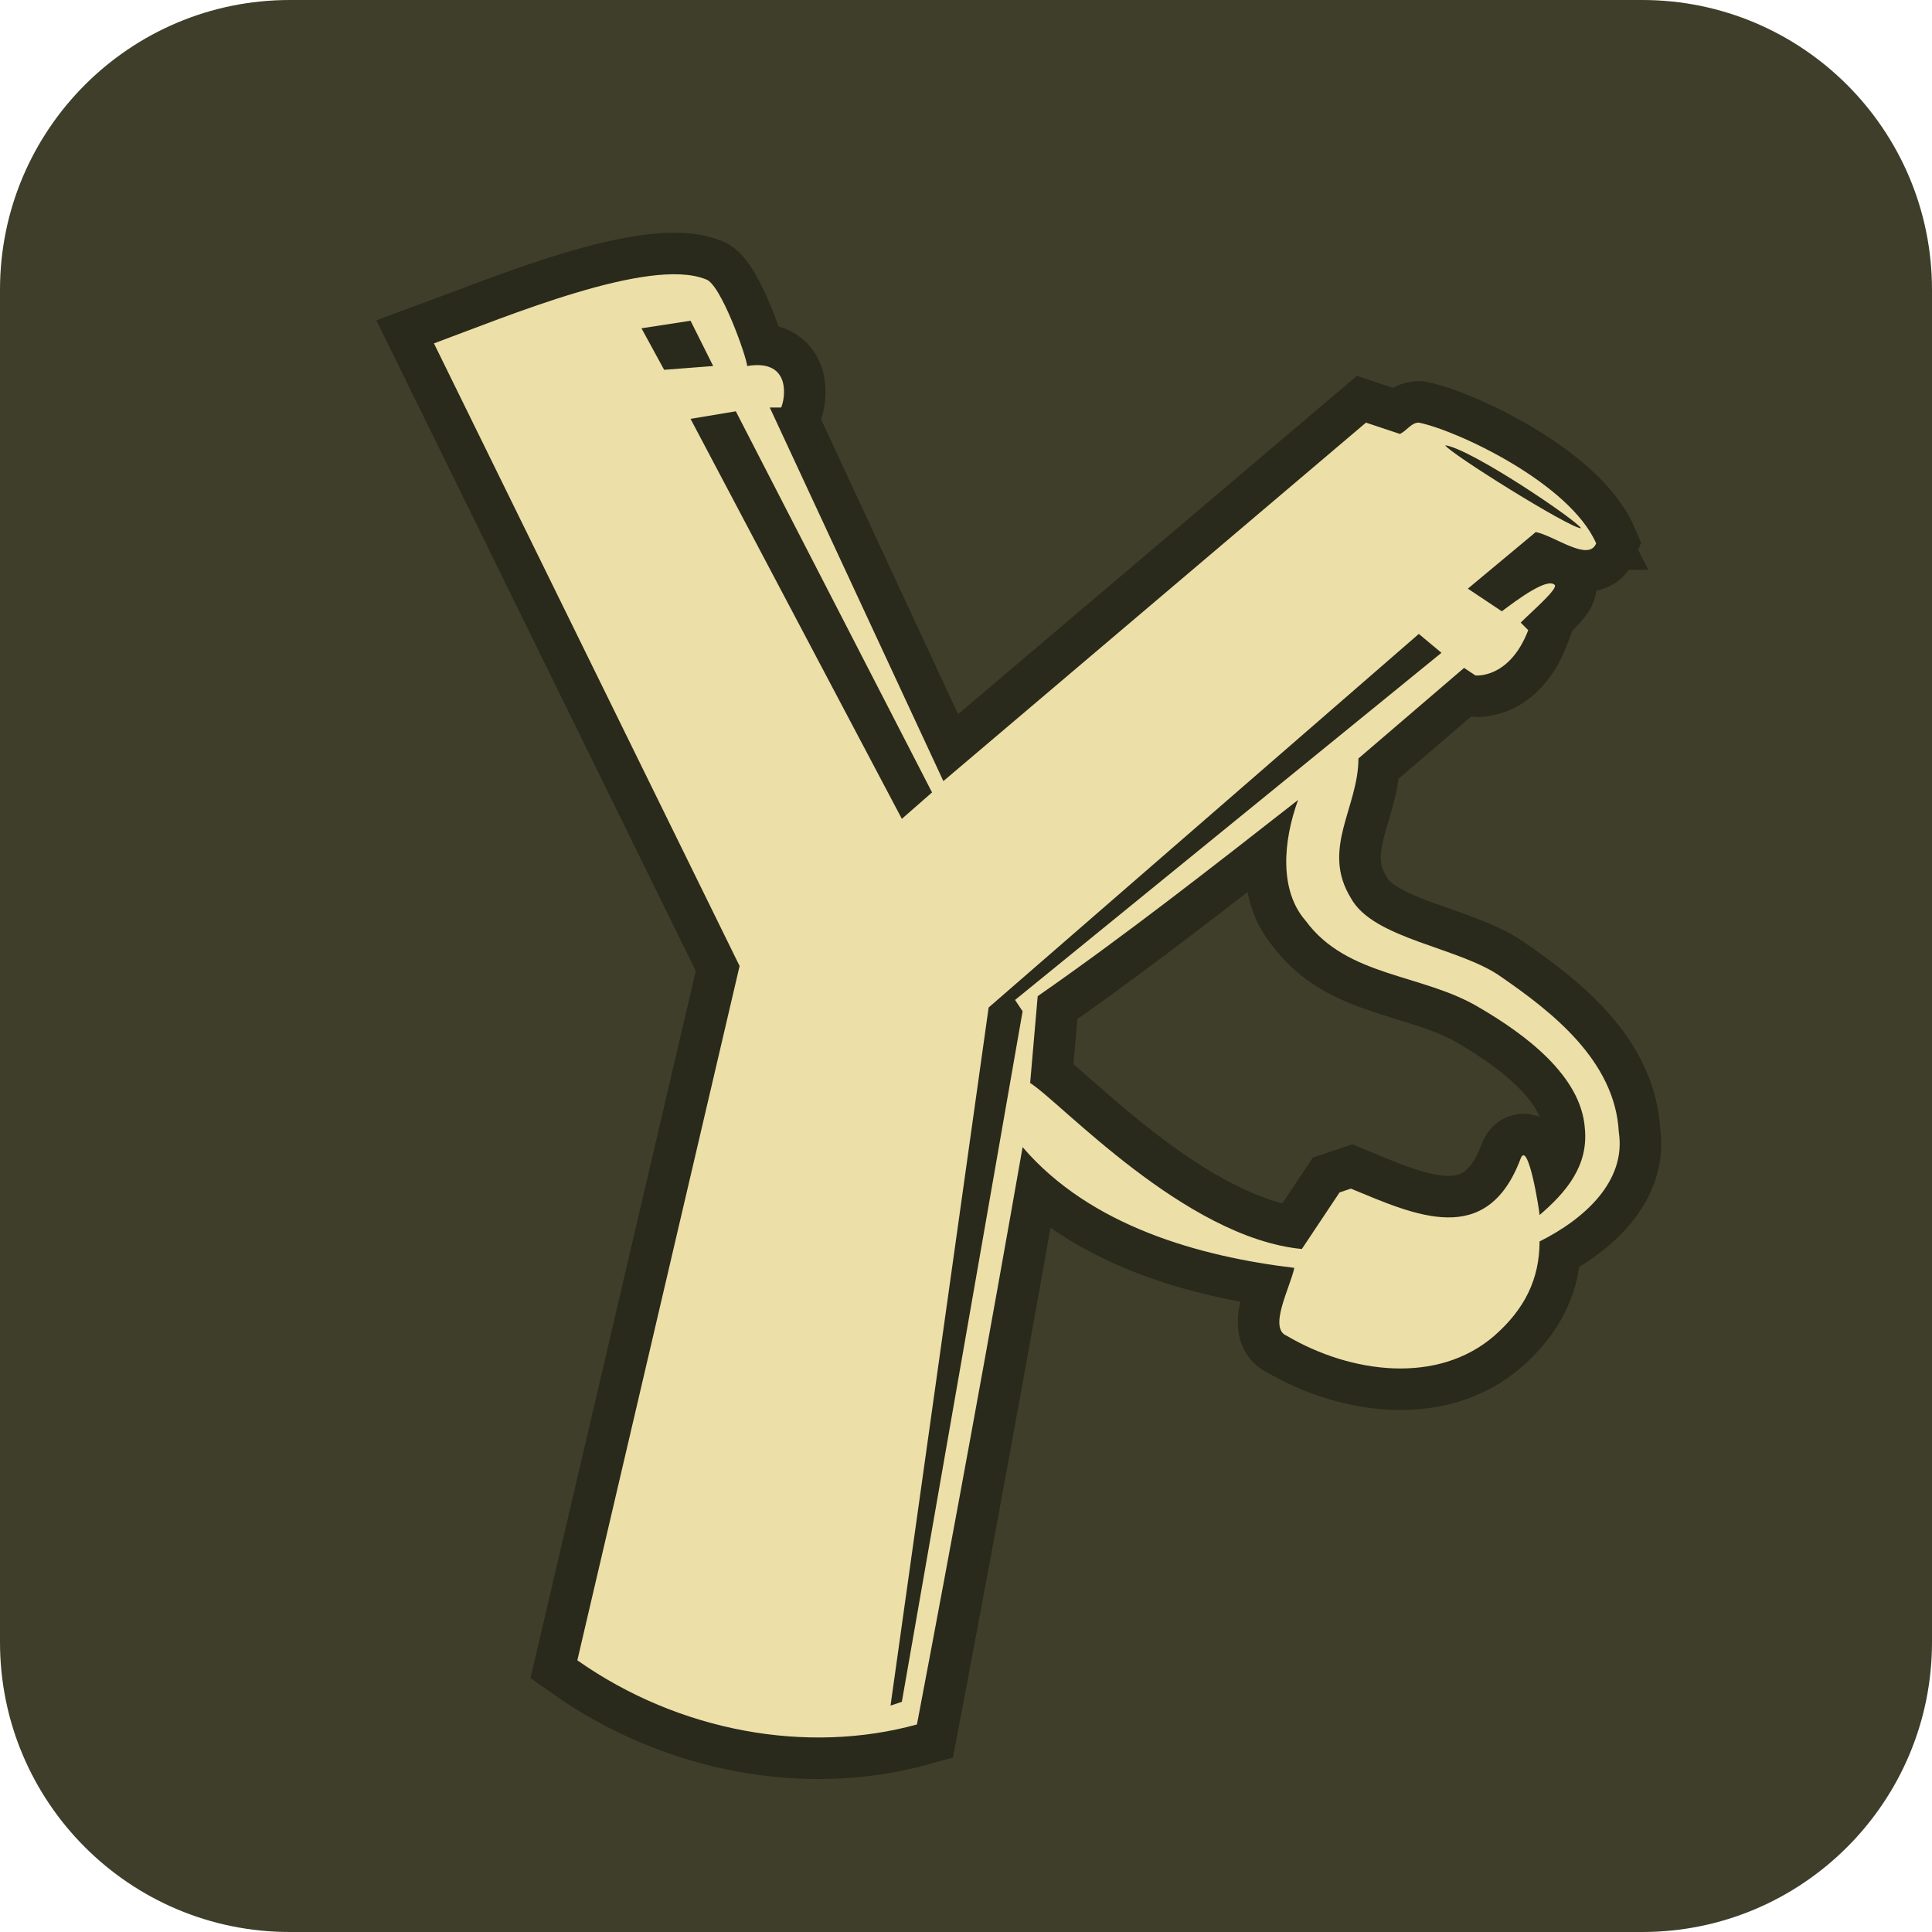
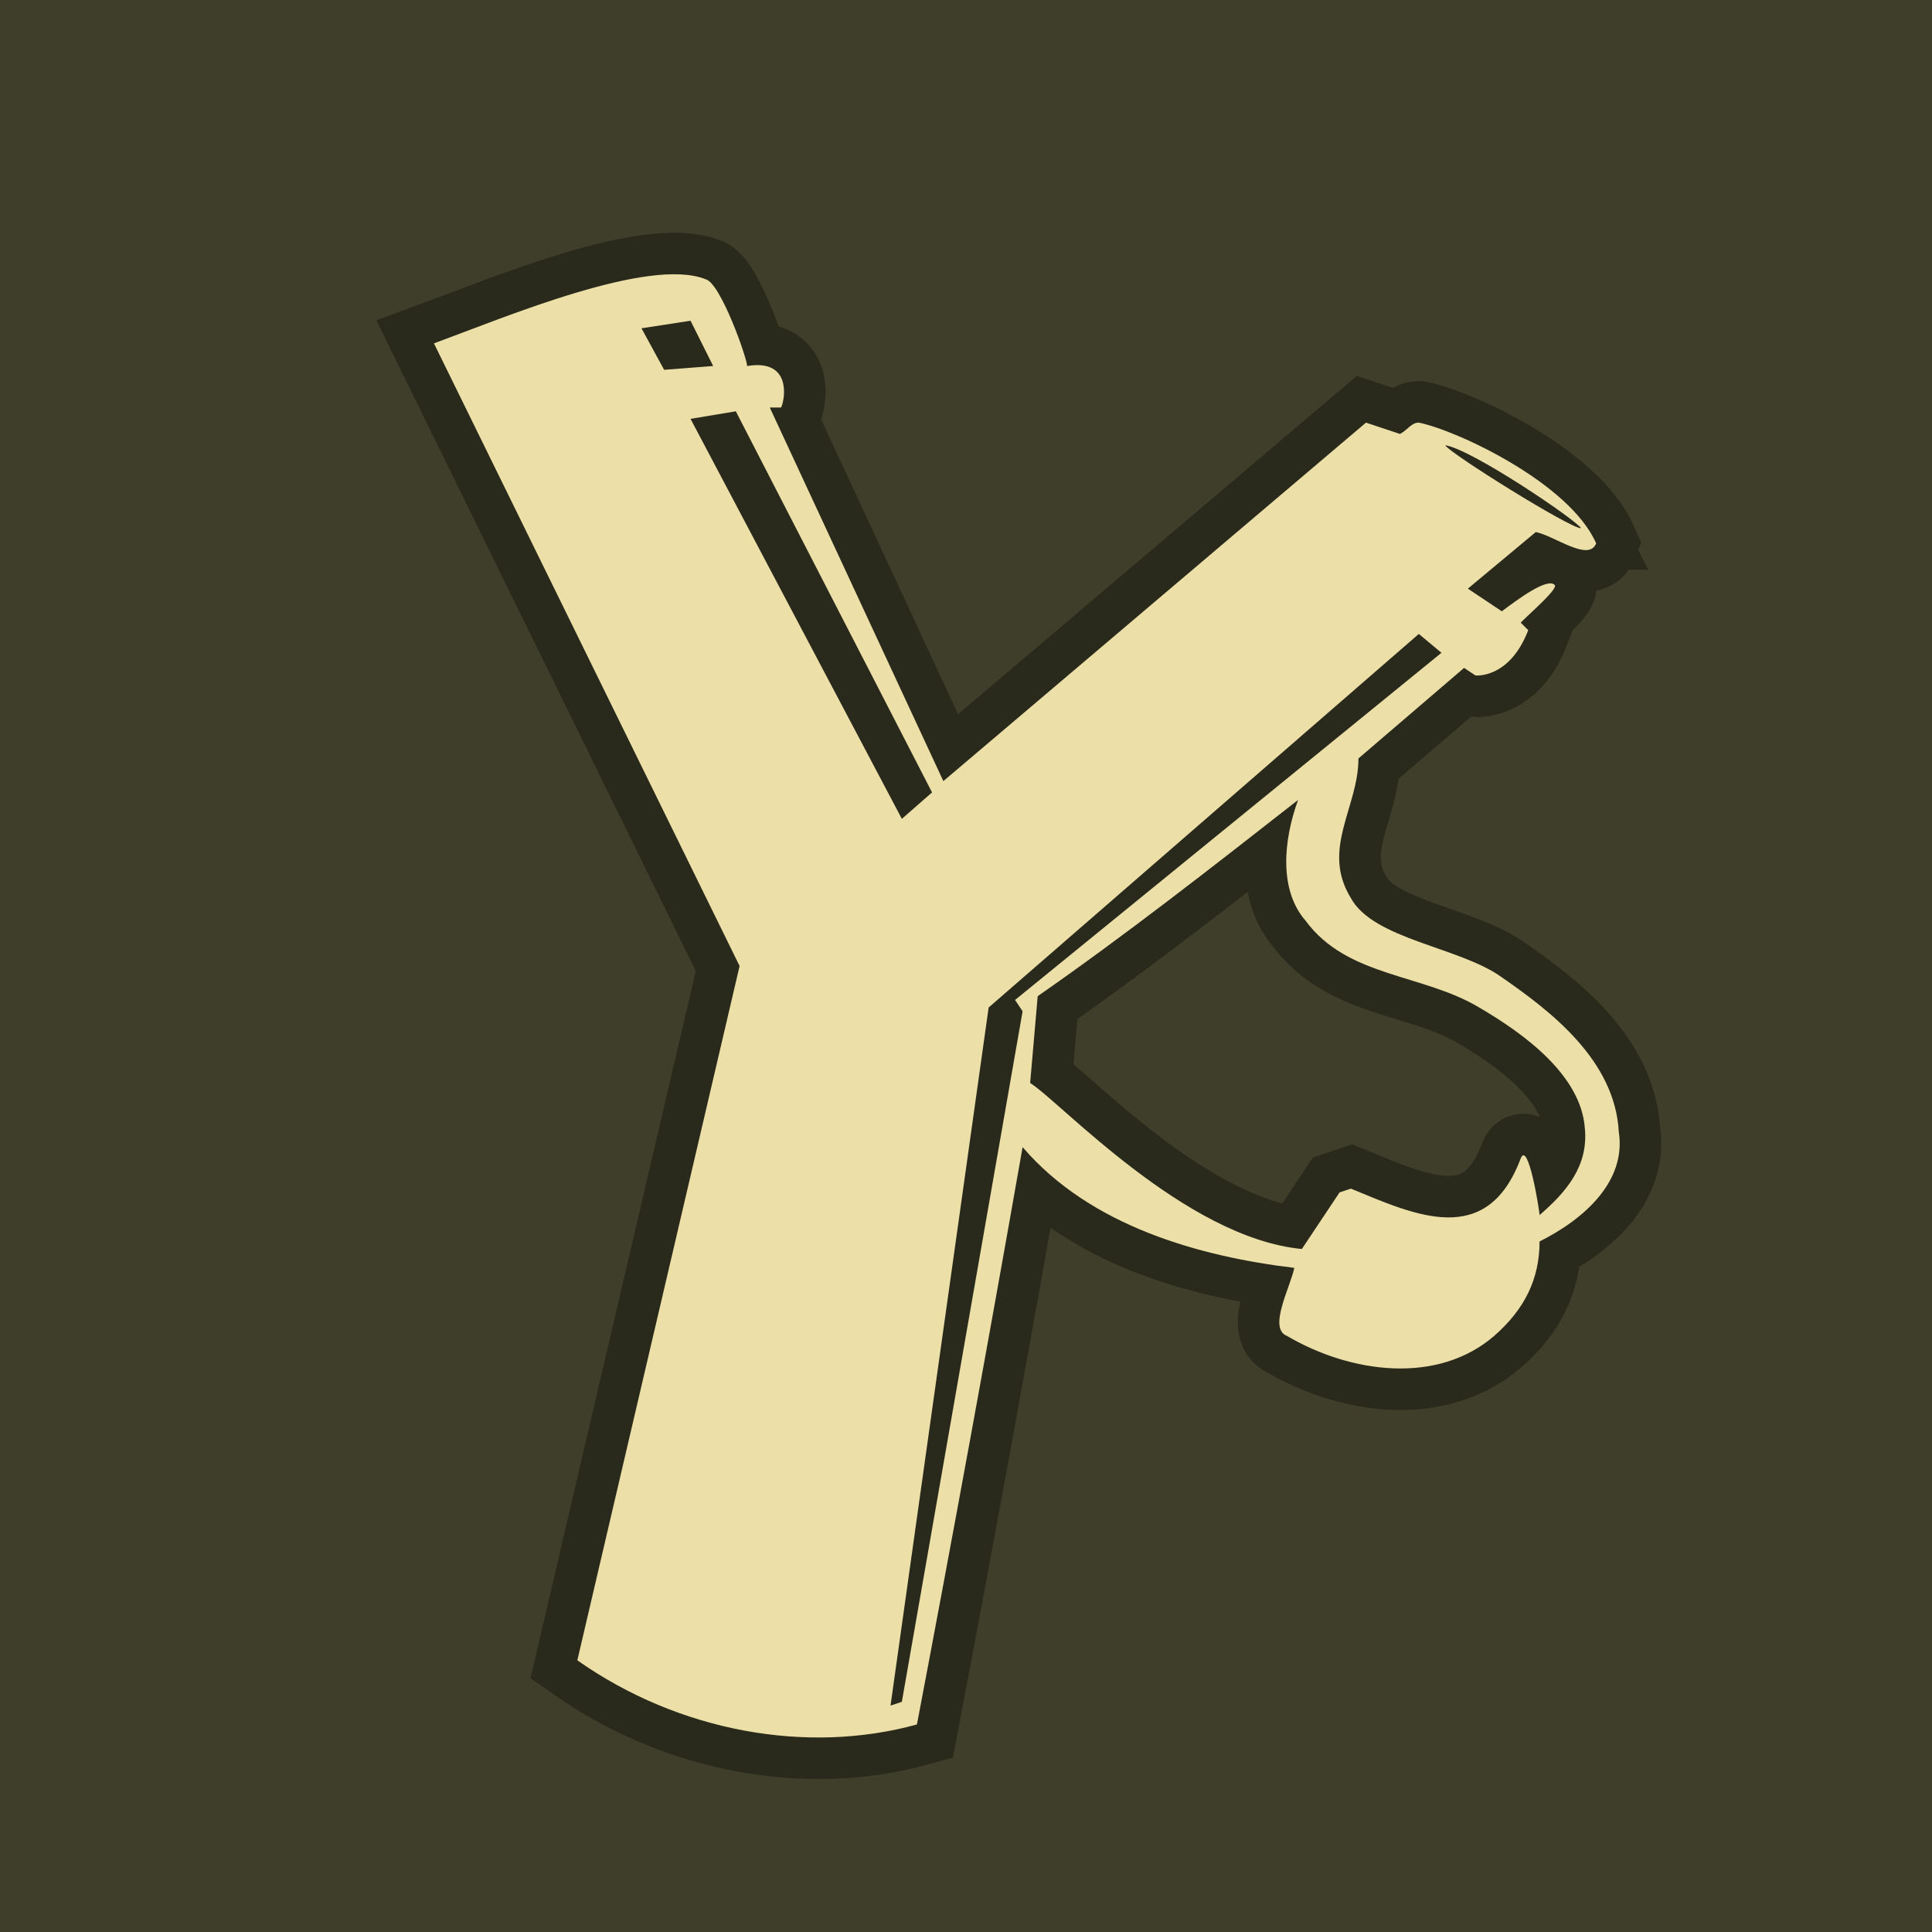
<svg xmlns="http://www.w3.org/2000/svg" xmlns:xlink="http://www.w3.org/1999/xlink" aria-label="HAML" role="img" viewBox="0 0 512 512">
-   <rect width="512" height="512" rx="15%" fill="#3e3e2a" />
+   <rect width="512" height="512" fill="#3e3e2a" />
  <use xlink:href="#a" stroke="#29291c" stroke-width="22" />
  <path id="a" fill="#ecdfa7" d="M115 91l81 165-43 184c27 19 61 25 90 17a11062 11062 0 0028-153c18 21 47 29 72 32-1 5-7 16-2 18 17 10 40 13 55 0 8-7 12-15 12-25 12-6 23-16 21-29-1-19-18-32-31-41-11-8-34-10-40-21-8-13 2-24 2-37l28-24 3 2s9 1 14-12l-2-2c3-3 10-9 9-10-2-2-10 4-14 7l-9-6 18-15c5 1 14 8 16 3-7-16-37-30-47-32-2 0-3 2-5 3l-9-3-112 95-46-99h3c1-2 3-13-9-11 0-2-7-22-11-23-15-6-53 10-72 17zm68-6l6 12-13 1-6-11zm12 24l52 101-8 7-56-106zm188 9c7 1 35 20 36 22-3 0-35-20-36-22zm-39 94c-4 11-5 24 2 32 11 15 31 14 46 23 12 7 27 18 28 32 1 10-5 17-12 23 0-1-3-20-5-15-9 24-28 15-45 8l-3 1-10 15c-31-3-64-39-72-44l2-23c23-16 46-34 69-52zm-75 53l2 3-32 183-3 1 26-185 114-99 6 5z" />
</svg>
